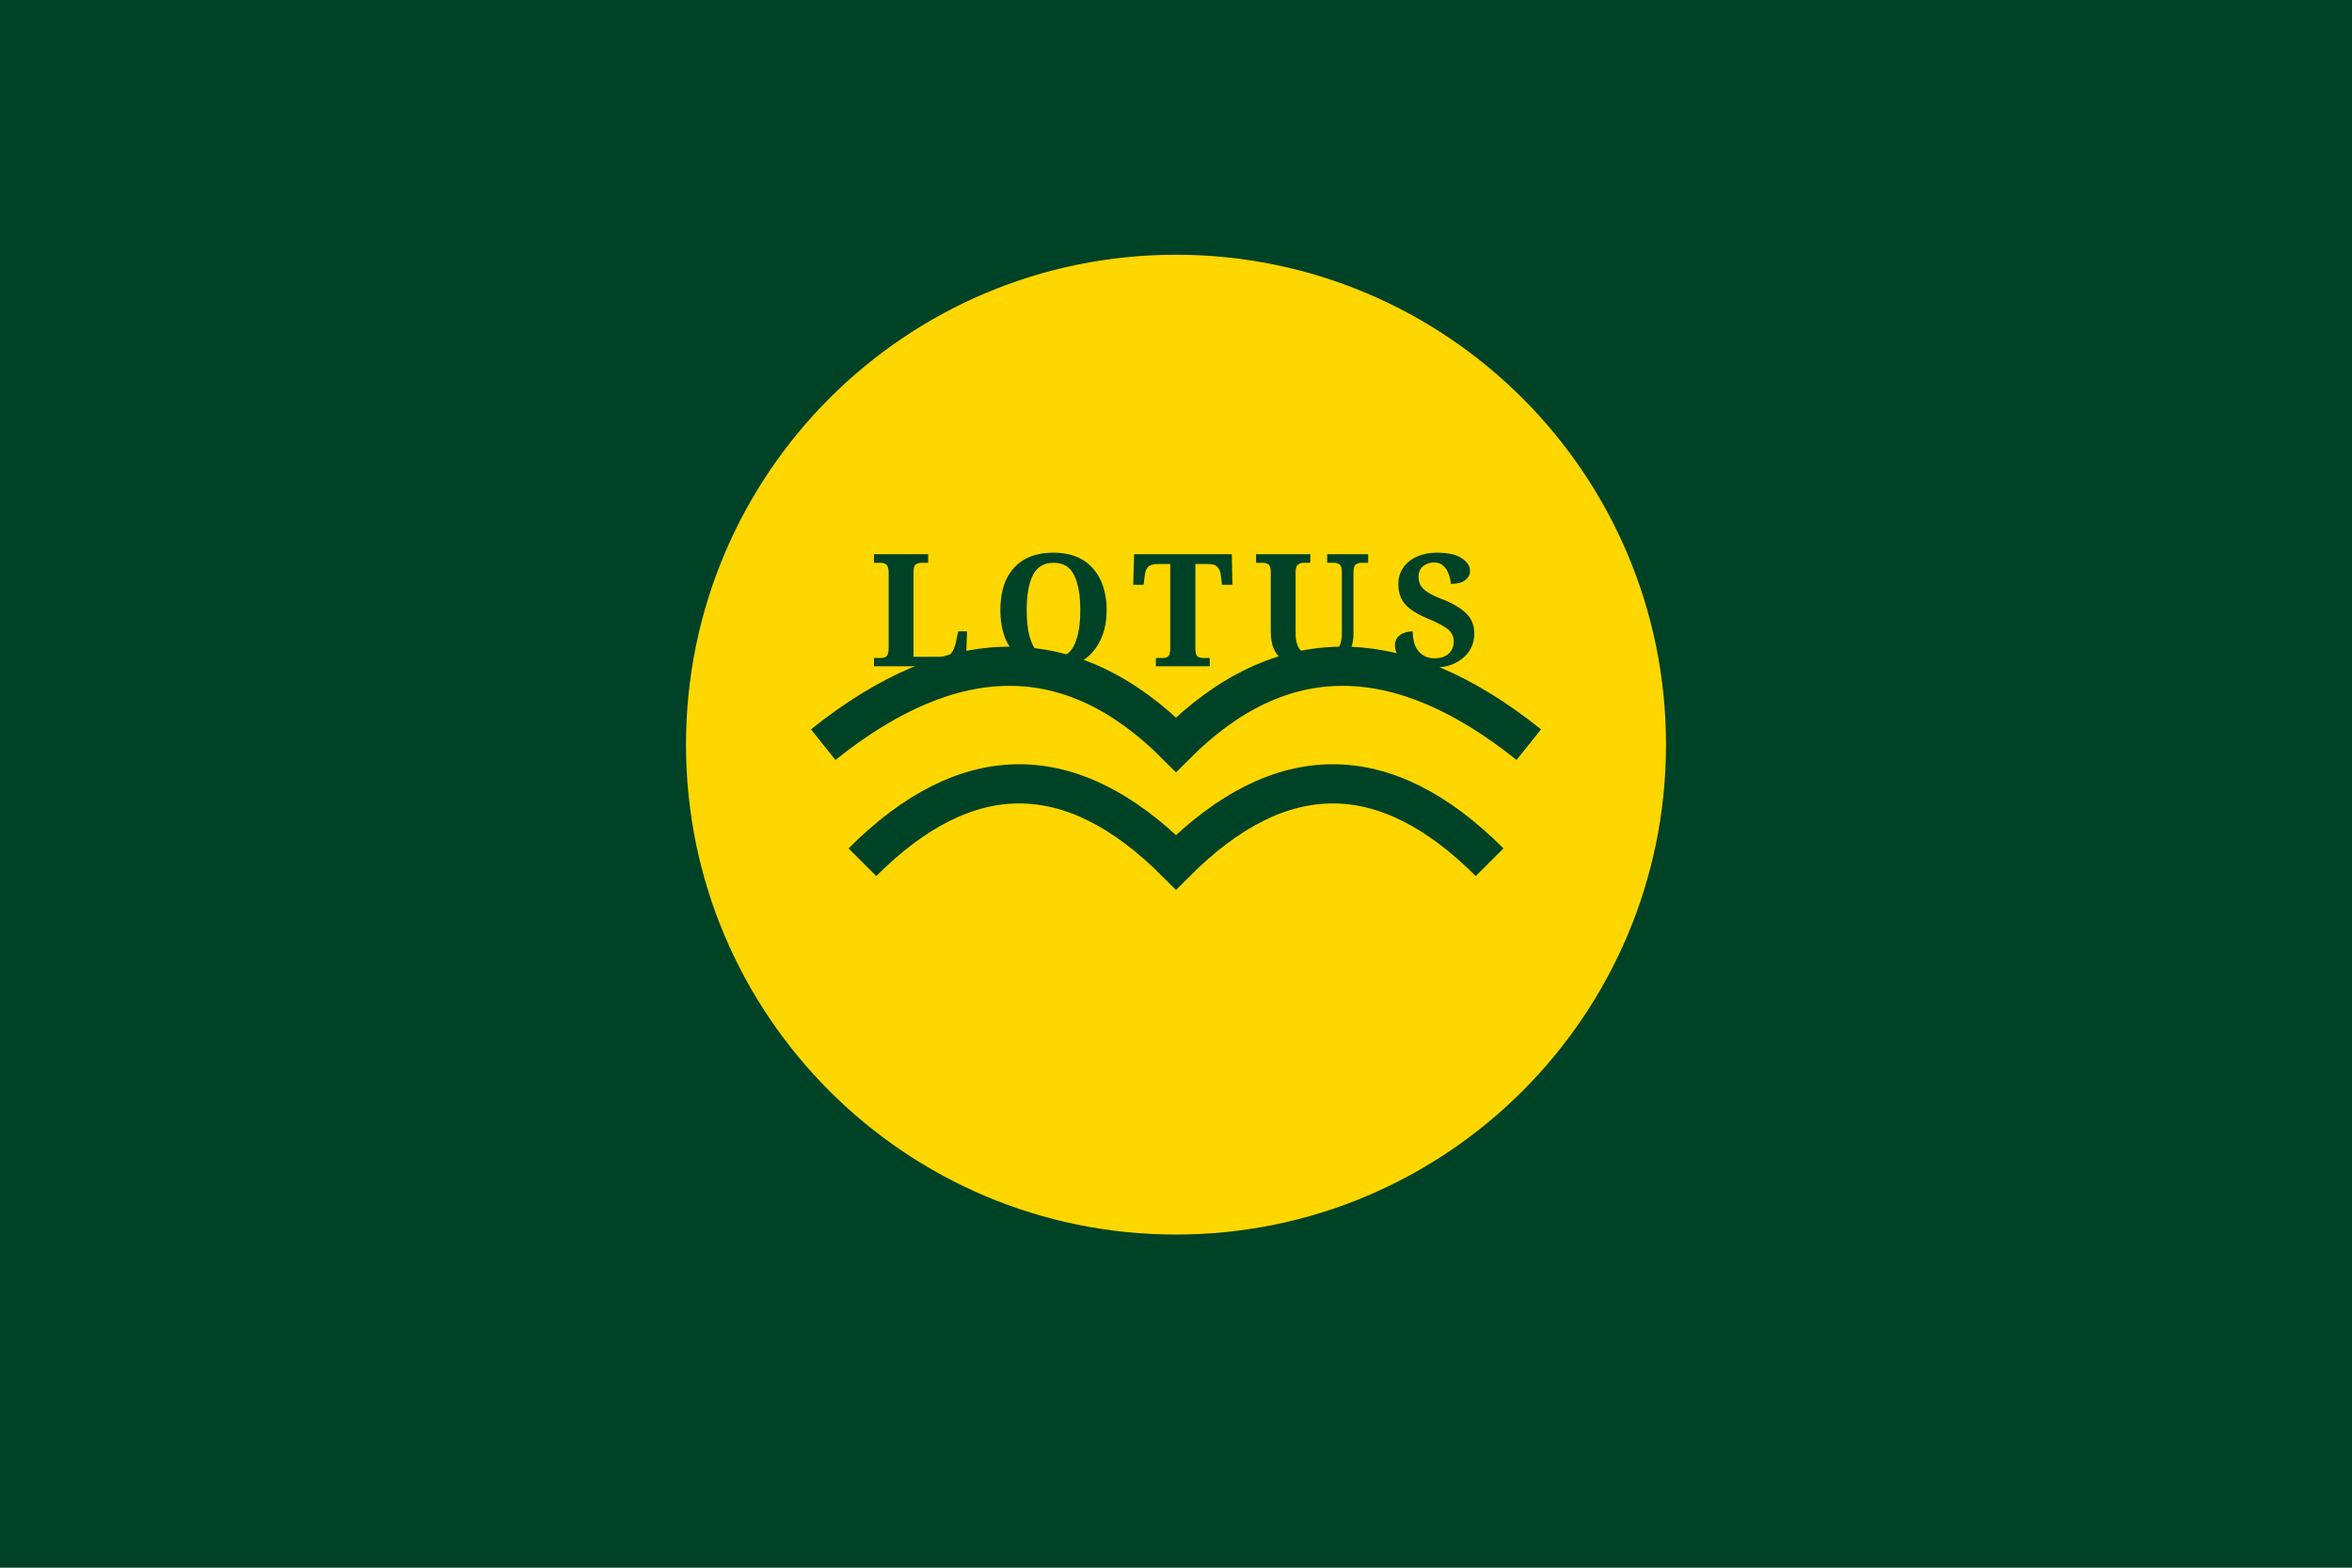
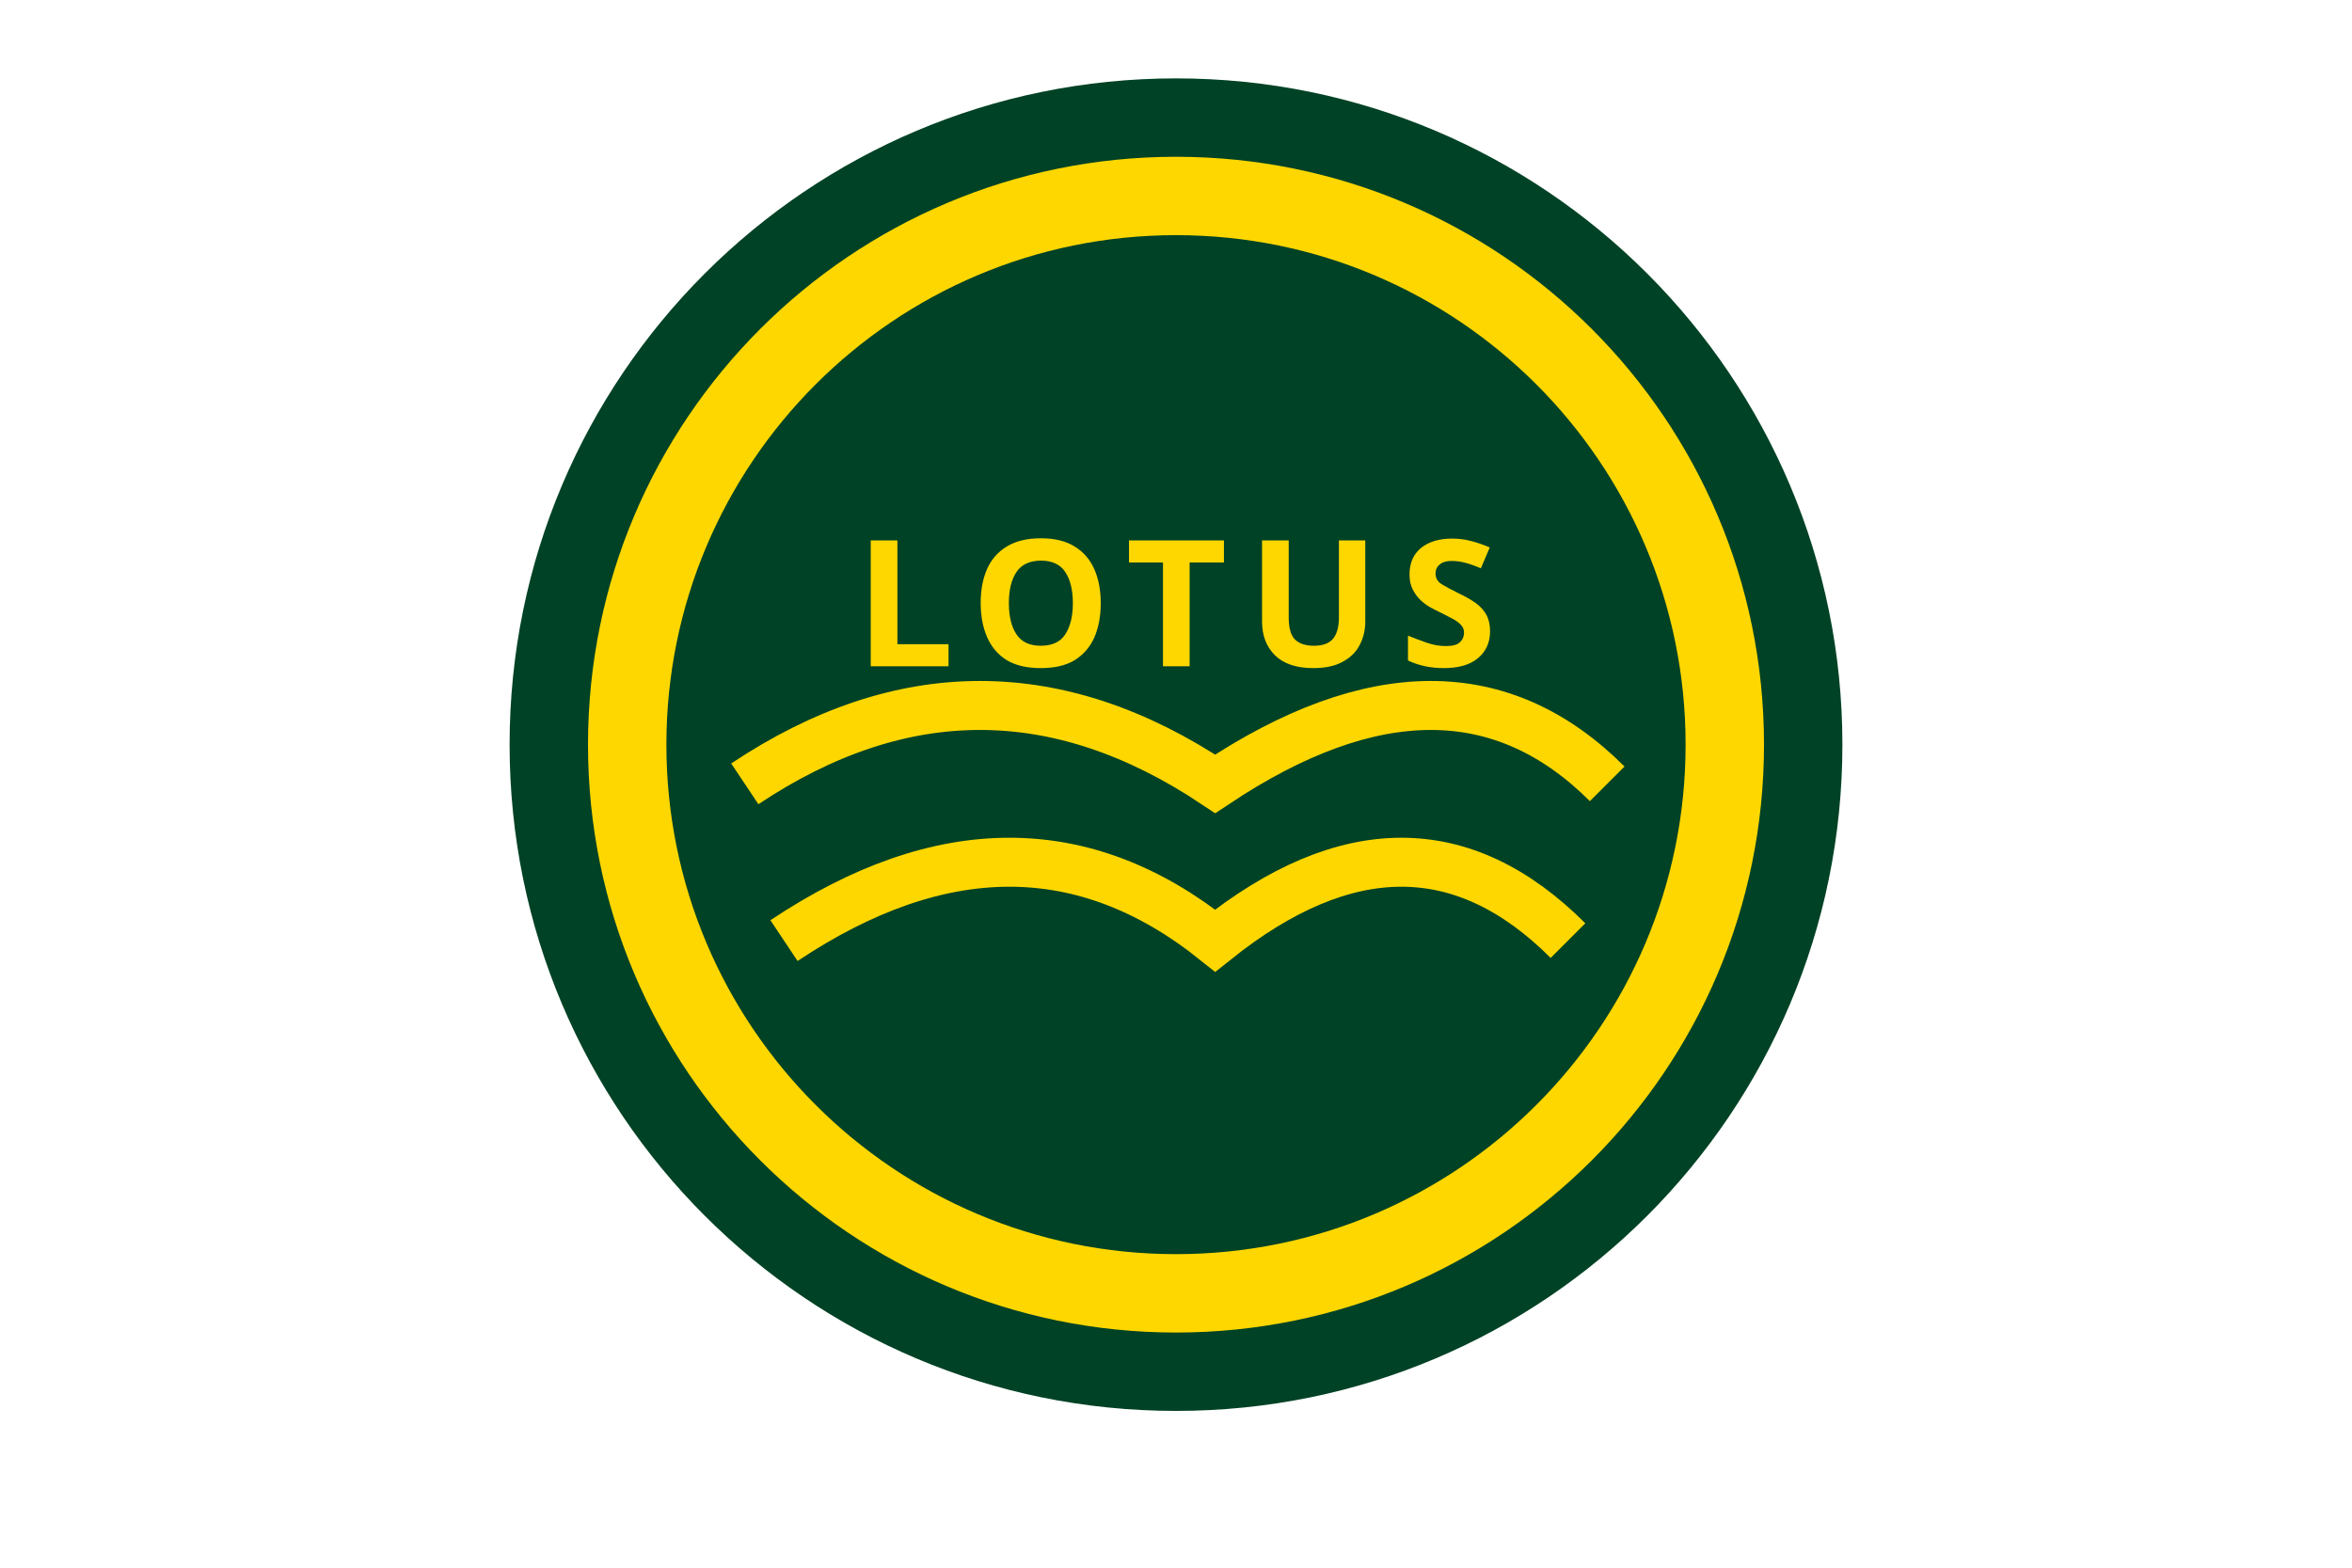
<svg xmlns="http://www.w3.org/2000/svg" viewBox="0 0 120 80">
-   <rect width="120" height="80" fill="#004225" />
-   <circle cx="60" cy="38" r="26" fill="#FFD700" stroke="#004225" stroke-width="2" />
-   <text x="60" y="34" font-family="serif" font-size="8" font-weight="bold" fill="#004225" text-anchor="middle" letter-spacing="1">LOTUS</text>
-   <path d="M42,38 Q52,30 60,38 Q68,30 78,38" fill="none" stroke="#004225" stroke-width="2" />
-   <path d="M44,44 Q52,36 60,44 Q68,36 76,44" fill="none" stroke="#004225" stroke-width="2" />
+   <circle cx="60" cy="38" r="34" fill="#004225" />
+   <circle cx="60" cy="38" r="30" fill="#FFD700" />
+   <circle cx="60" cy="38" r="26" fill="#004225" />
+   <text x="60" y="34" font-family="Arial Black,sans-serif" font-size="9" font-weight="900" fill="#FFD700" text-anchor="middle" letter-spacing="1">LOTUS</text>
+   <path d="M38,40 Q50,32 62,40 Q74,32 82,40" fill="none" stroke="#FFD700" stroke-width="2.5" />
+   <path d="M40,48 Q52,40 62,48 Q72,40 80,48" fill="none" stroke="#FFD700" stroke-width="2.5" />
</svg>
